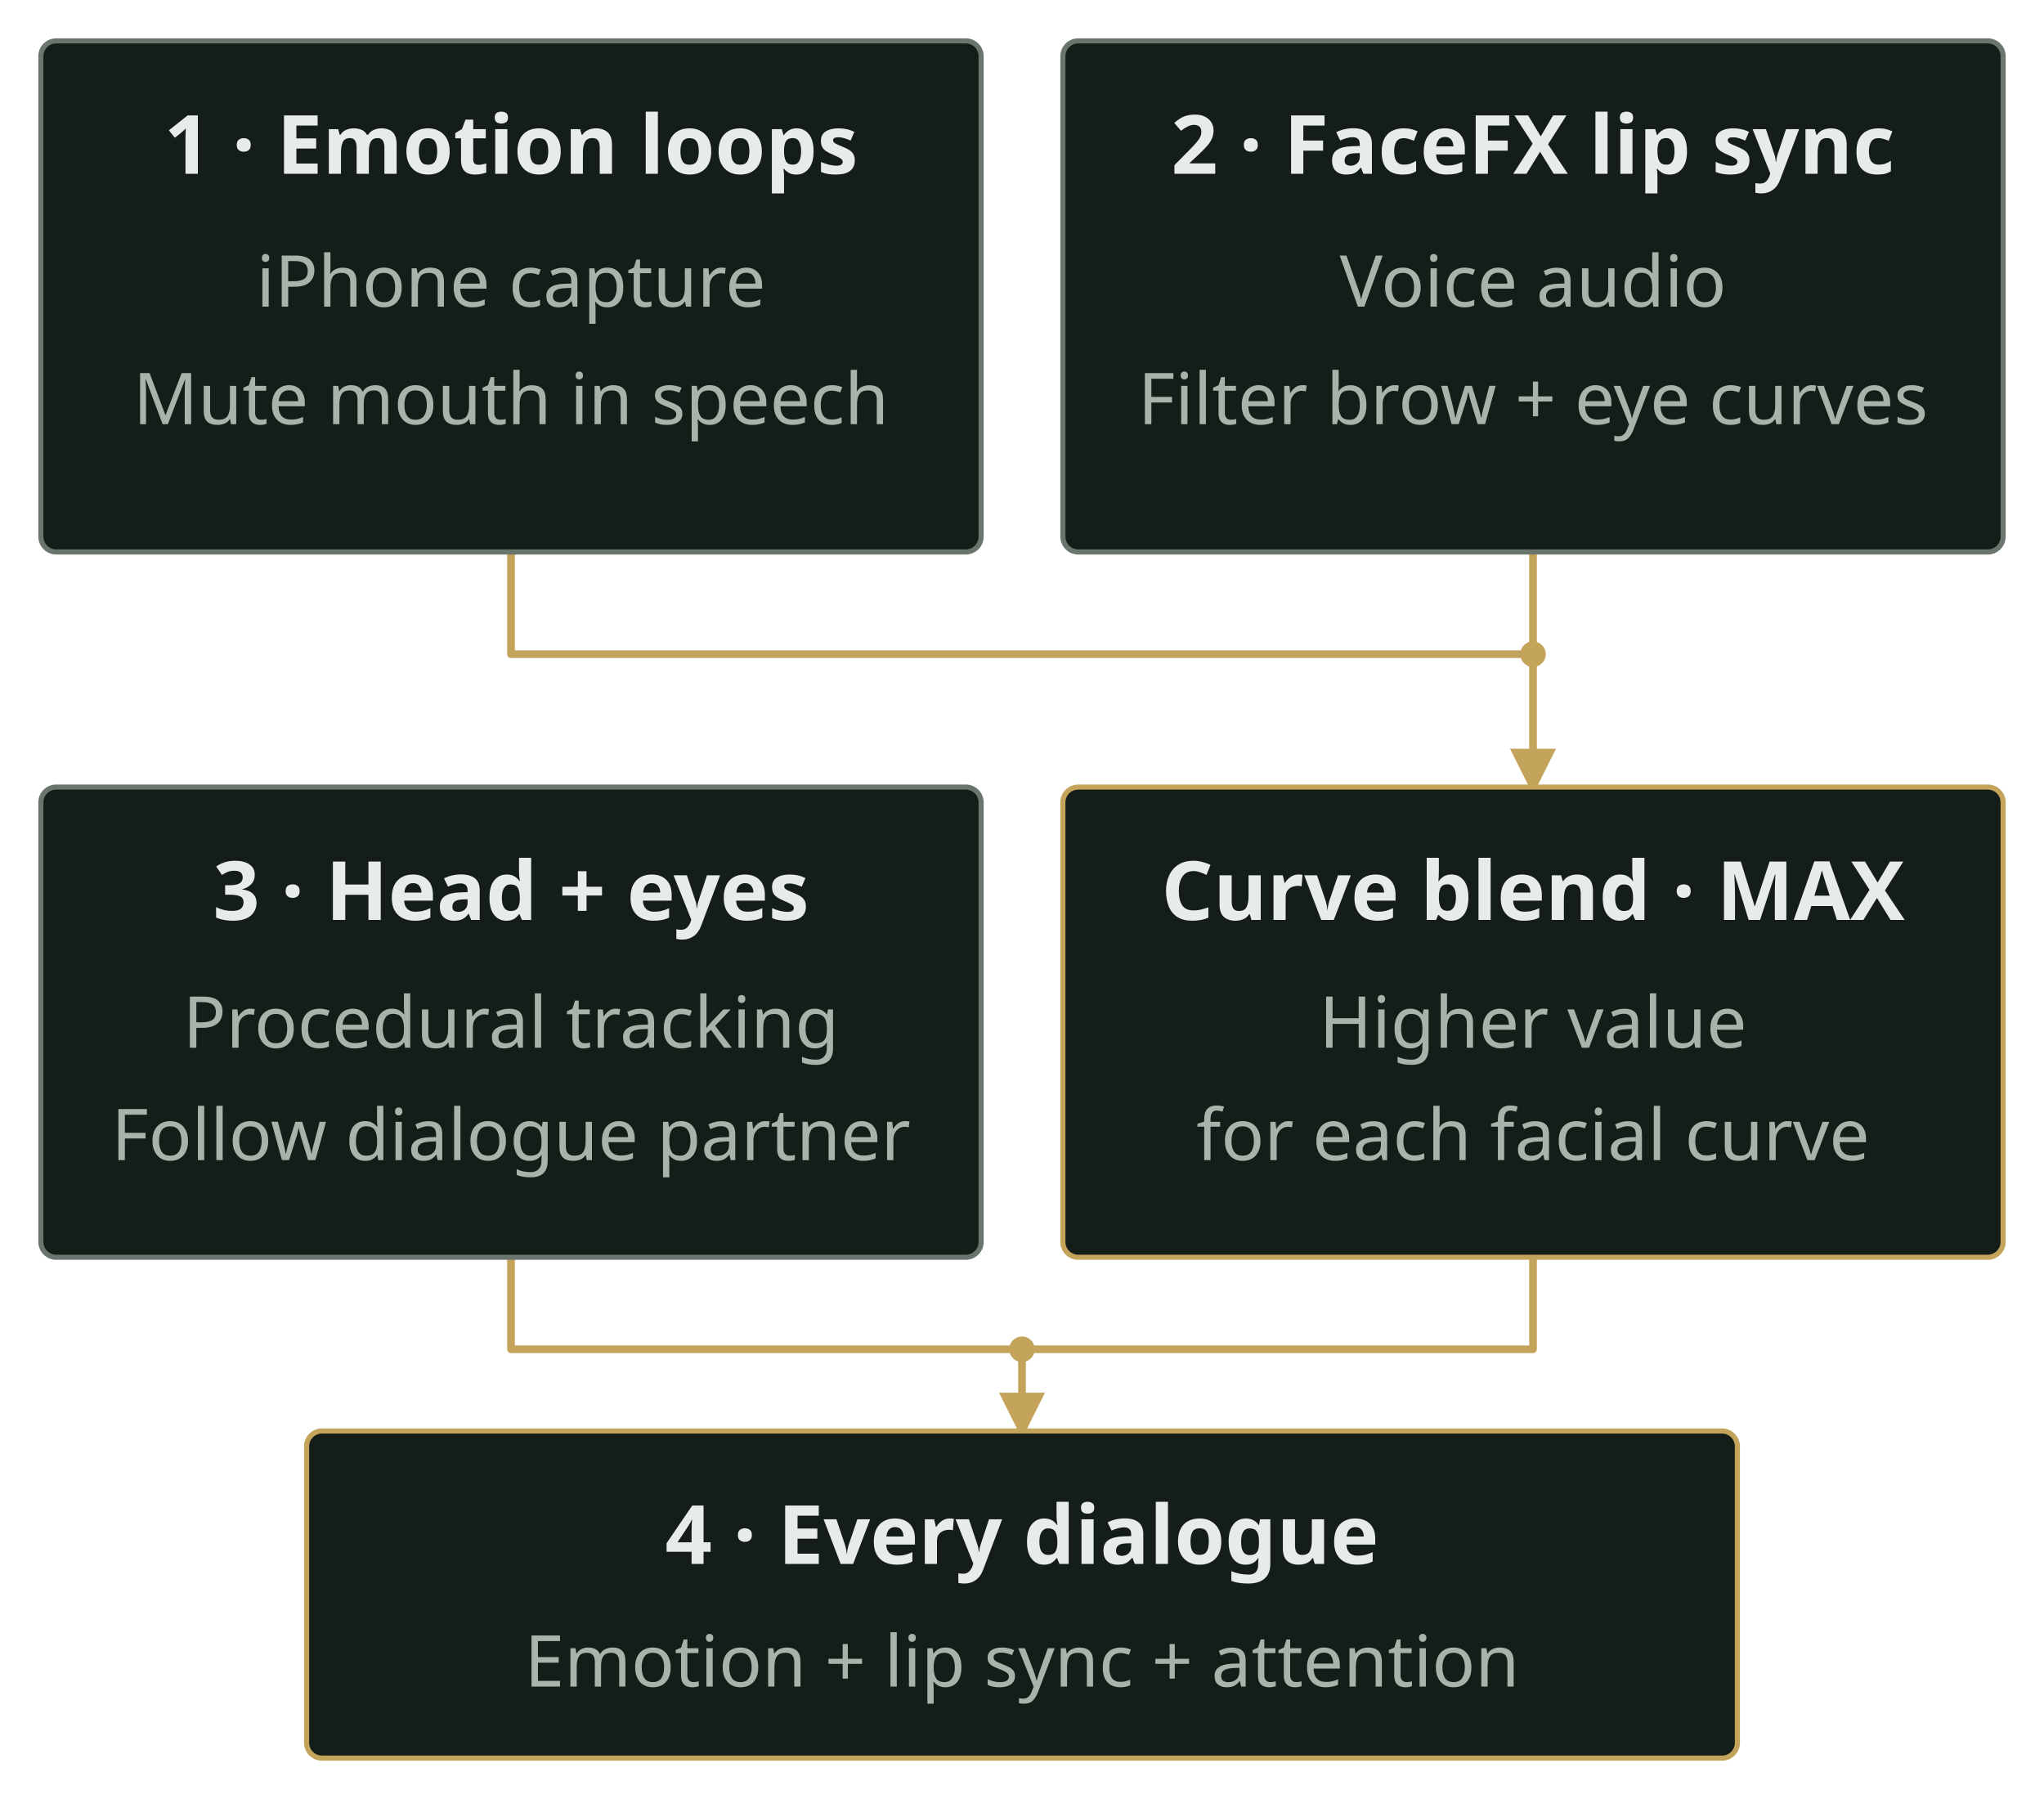
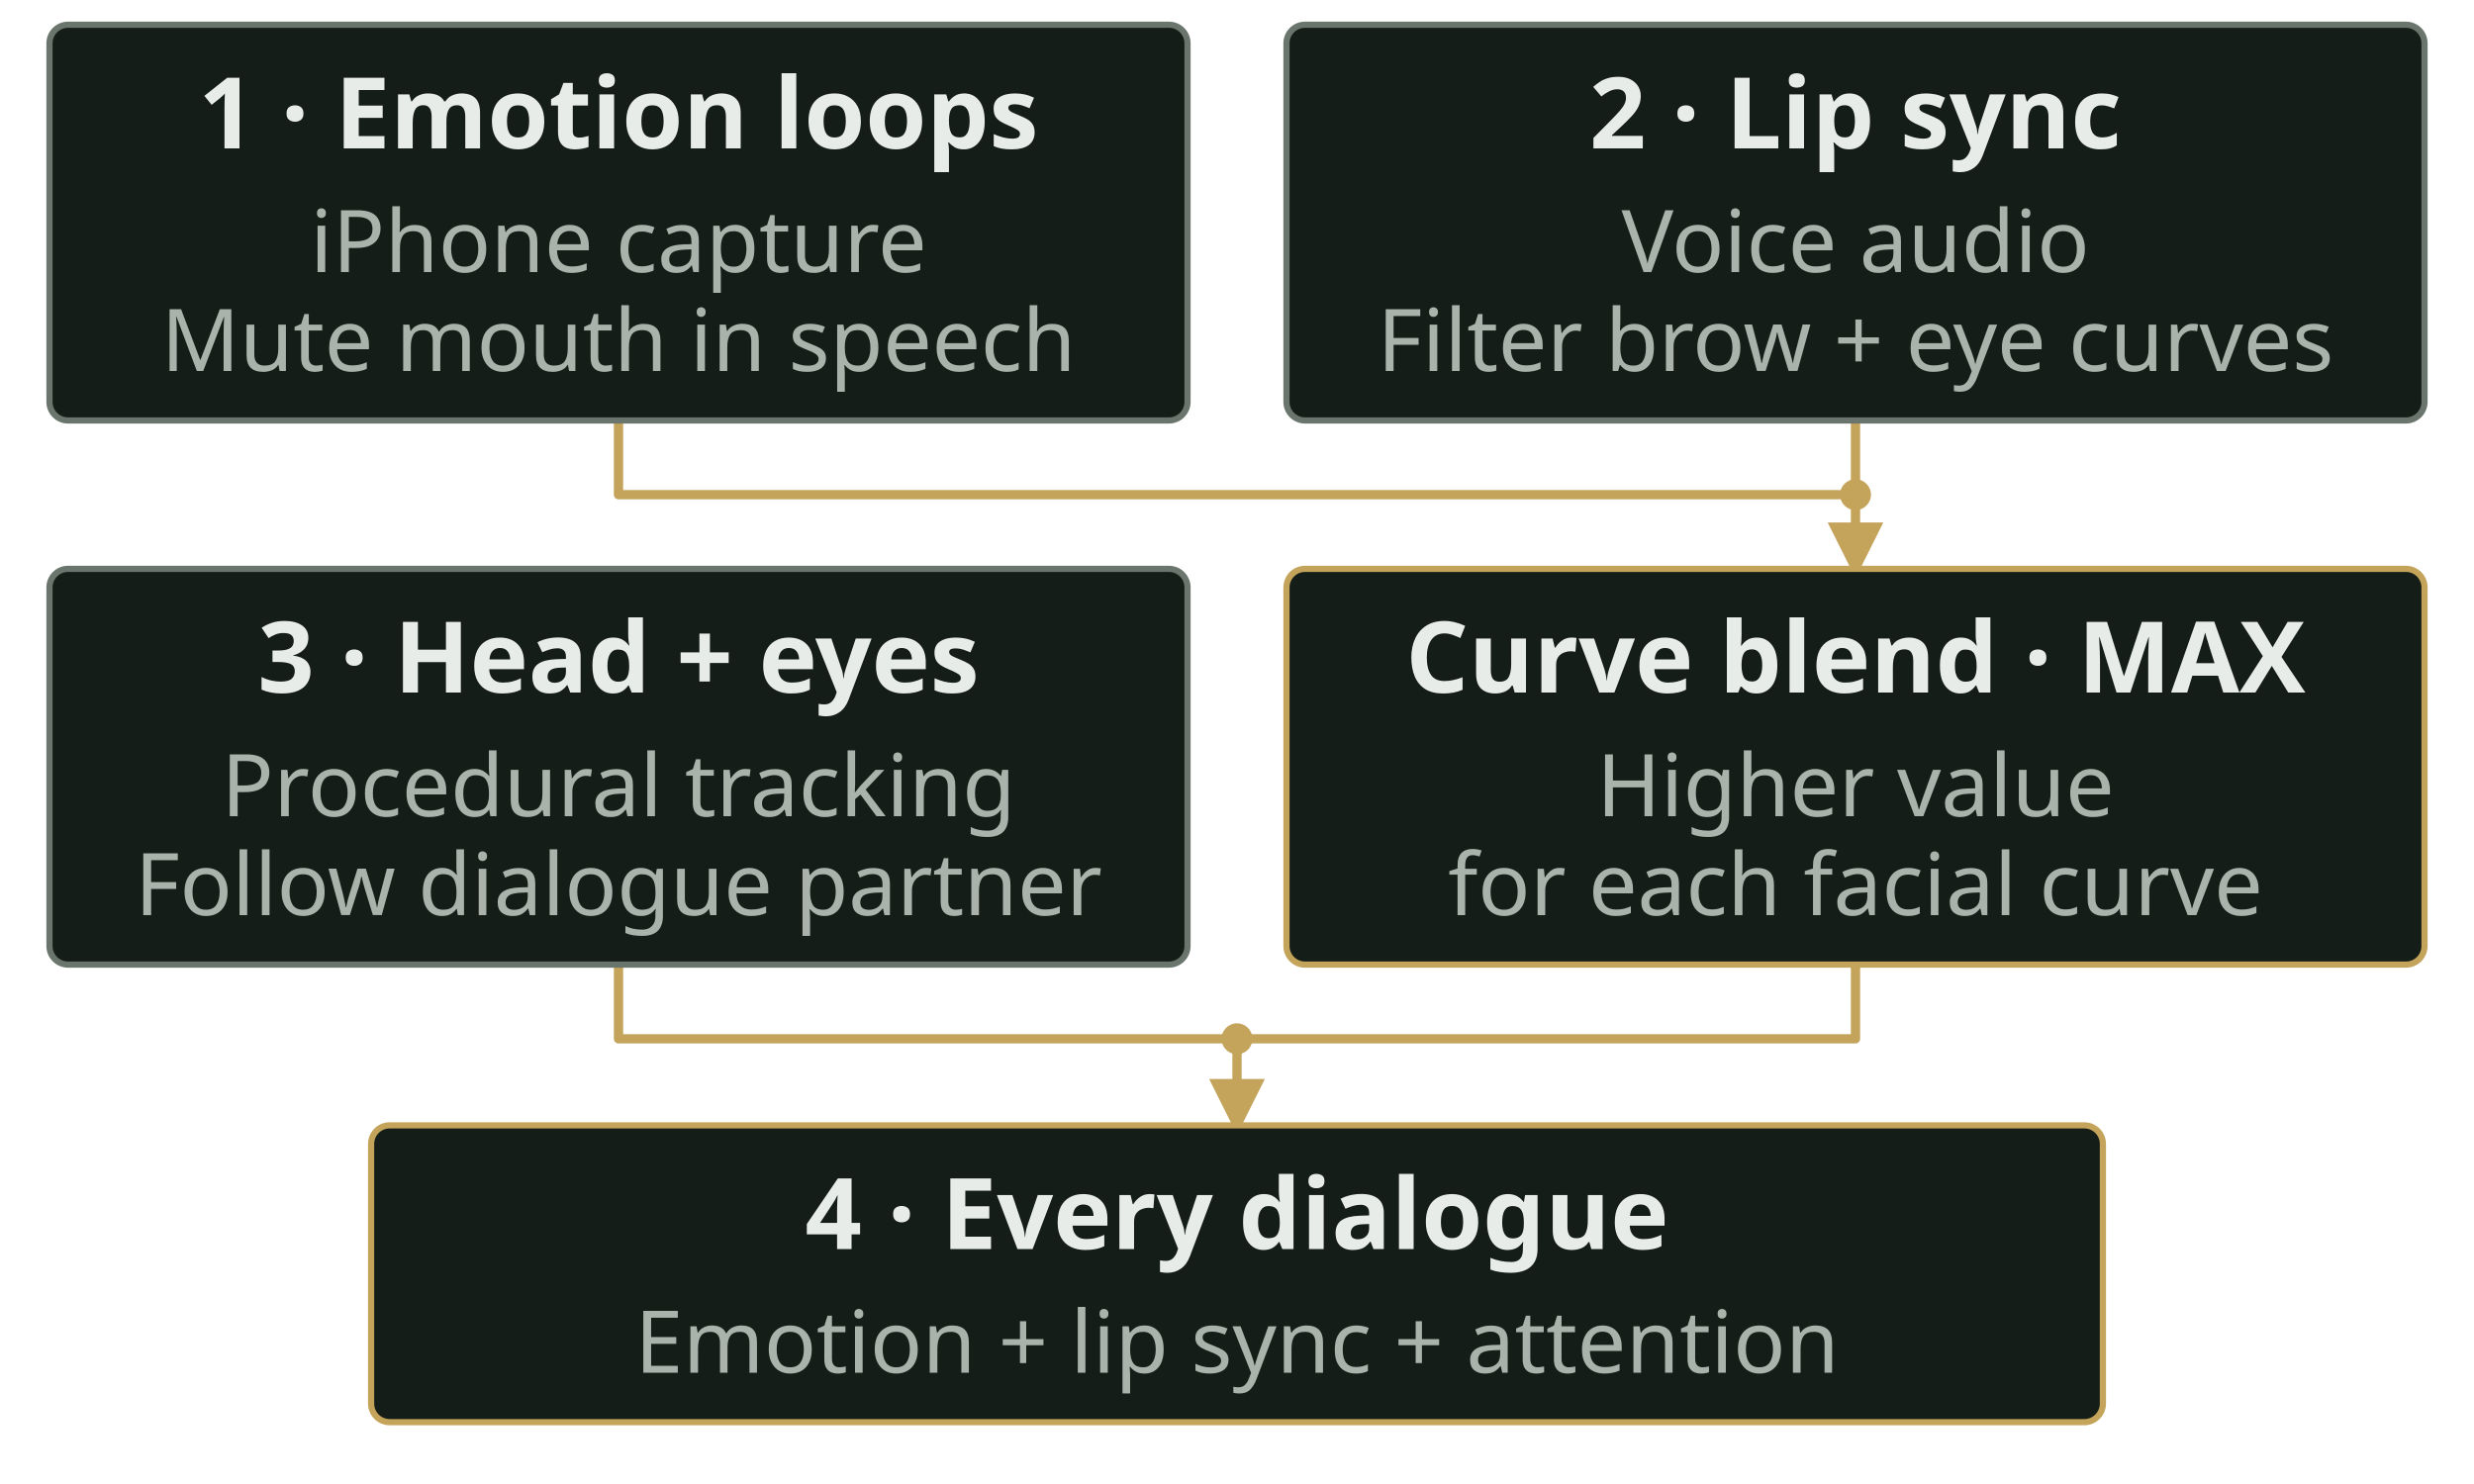
- <svg xmlns="http://www.w3.org/2000/svg" width="400" height="352" viewBox="0 0 400 352" role="img" aria-labelledby="title desc">
+ <svg xmlns="http://www.w3.org/2000/svg" width="400" height="240" viewBox="0 0 400 240" role="img" aria-labelledby="title desc">
  <defs>
    <marker id="arrow" markerWidth="6" markerHeight="6" refX="5" refY="3" orient="auto">
      <path d="M0 0L6 3L0 6" fill="#c4a35a" />
    </marker>
  </defs>
  <g fill="none" stroke="#c4a35a" stroke-width="1.5" stroke-linejoin="round">
-     <path d="M100 108v20h200" />
-     <path d="M300 108v46" marker-end="url(#arrow)" />
-     <path d="M300 246v18H200" />
-     <path d="M100 246v18h100v16" marker-end="url(#arrow)" />
+     <path d="M100 68v12h200" />
+     <path d="M300 68v24" marker-end="url(#arrow)" />
+     <path d="M300 156v12H200" />
+     <path d="M100 156v12h100v14" marker-end="url(#arrow)" />
  </g>
  <g fill="#c4a35a">
-     <circle cx="300" cy="128" r="2.5" />
-     <circle cx="200" cy="264" r="2.5" />
+     <circle cx="300" cy="80" r="2.5" />
+     <circle cx="200" cy="168" r="2.5" />
  </g>
  <g fill="#151d18" stroke="#69756d" stroke-width="1">
-     <rect x="8" y="8" width="184" height="100" rx="3" />
-     <rect x="208" y="8" width="184" height="100" rx="3" />
-     <rect x="8" y="154" width="184" height="92" rx="3" />
-     <rect x="208" y="154" width="184" height="92" rx="3" stroke="#c4a35a" />
-     <rect x="60" y="280" width="280" height="64" rx="3" stroke="#c4a35a" />
+     <rect x="8" y="4" width="184" height="64" rx="3" />
+     <rect x="208" y="4" width="184" height="64" rx="3" />
+     <rect x="8" y="92" width="184" height="64" rx="3" />
+     <rect x="208" y="92" width="184" height="64" rx="3" stroke="#c4a35a" />
+     <rect x="60" y="182" width="280" height="48" rx="3" stroke="#c4a35a" />
  </g>
  <g fill="#e8ece9" font-family="Segoe UI, sans-serif" font-size="16" font-weight="600" text-anchor="middle">
-     <text x="100" y="34">1 · Emotion loops</text>
-     <text x="300" y="34">2 · FaceFX lip sync</text>
-     <text x="100" y="180">3 · Head + eyes</text>
-     <text x="300" y="180">Curve blend · MAX</text>
-     <text x="200" y="306">4 · Every dialogue</text>
+     <text x="100" y="24">1 · Emotion loops</text>
+     <text x="300" y="24">2 · Lip sync</text>
+     <text x="100" y="112">3 · Head + eyes</text>
+     <text x="300" y="112">Curve blend · MAX</text>
+     <text x="200" y="202">4 · Every dialogue</text>
  </g>
  <g fill="#a9b3ac" font-family="Segoe UI, sans-serif" font-size="14" text-anchor="middle">
-     <text x="100" y="60">iPhone capture</text>
-     <text x="100" y="83">Mute mouth in speech</text>
-     <text x="300" y="60">Voice audio</text>
-     <text x="300" y="83">Filter brow + eye curves</text>
-     <text x="100" y="205">Procedural tracking</text>
-     <text x="100" y="227">Follow dialogue partner</text>
-     <text x="300" y="205">Higher value</text>
-     <text x="300" y="227">for each facial curve</text>
-     <text x="200" y="330">Emotion + lip sync + attention</text>
+     <text x="100" y="44">iPhone capture</text>
+     <text x="100" y="60">Mute mouth in speech</text>
+     <text x="300" y="44">Voice audio</text>
+     <text x="300" y="60">Filter brow + eye curves</text>
+     <text x="100" y="132">Procedural tracking</text>
+     <text x="100" y="148">Follow dialogue partner</text>
+     <text x="300" y="132">Higher value</text>
+     <text x="300" y="148">for each facial curve</text>
+     <text x="200" y="222">Emotion + lip sync + attention</text>
  </g>
</svg>
